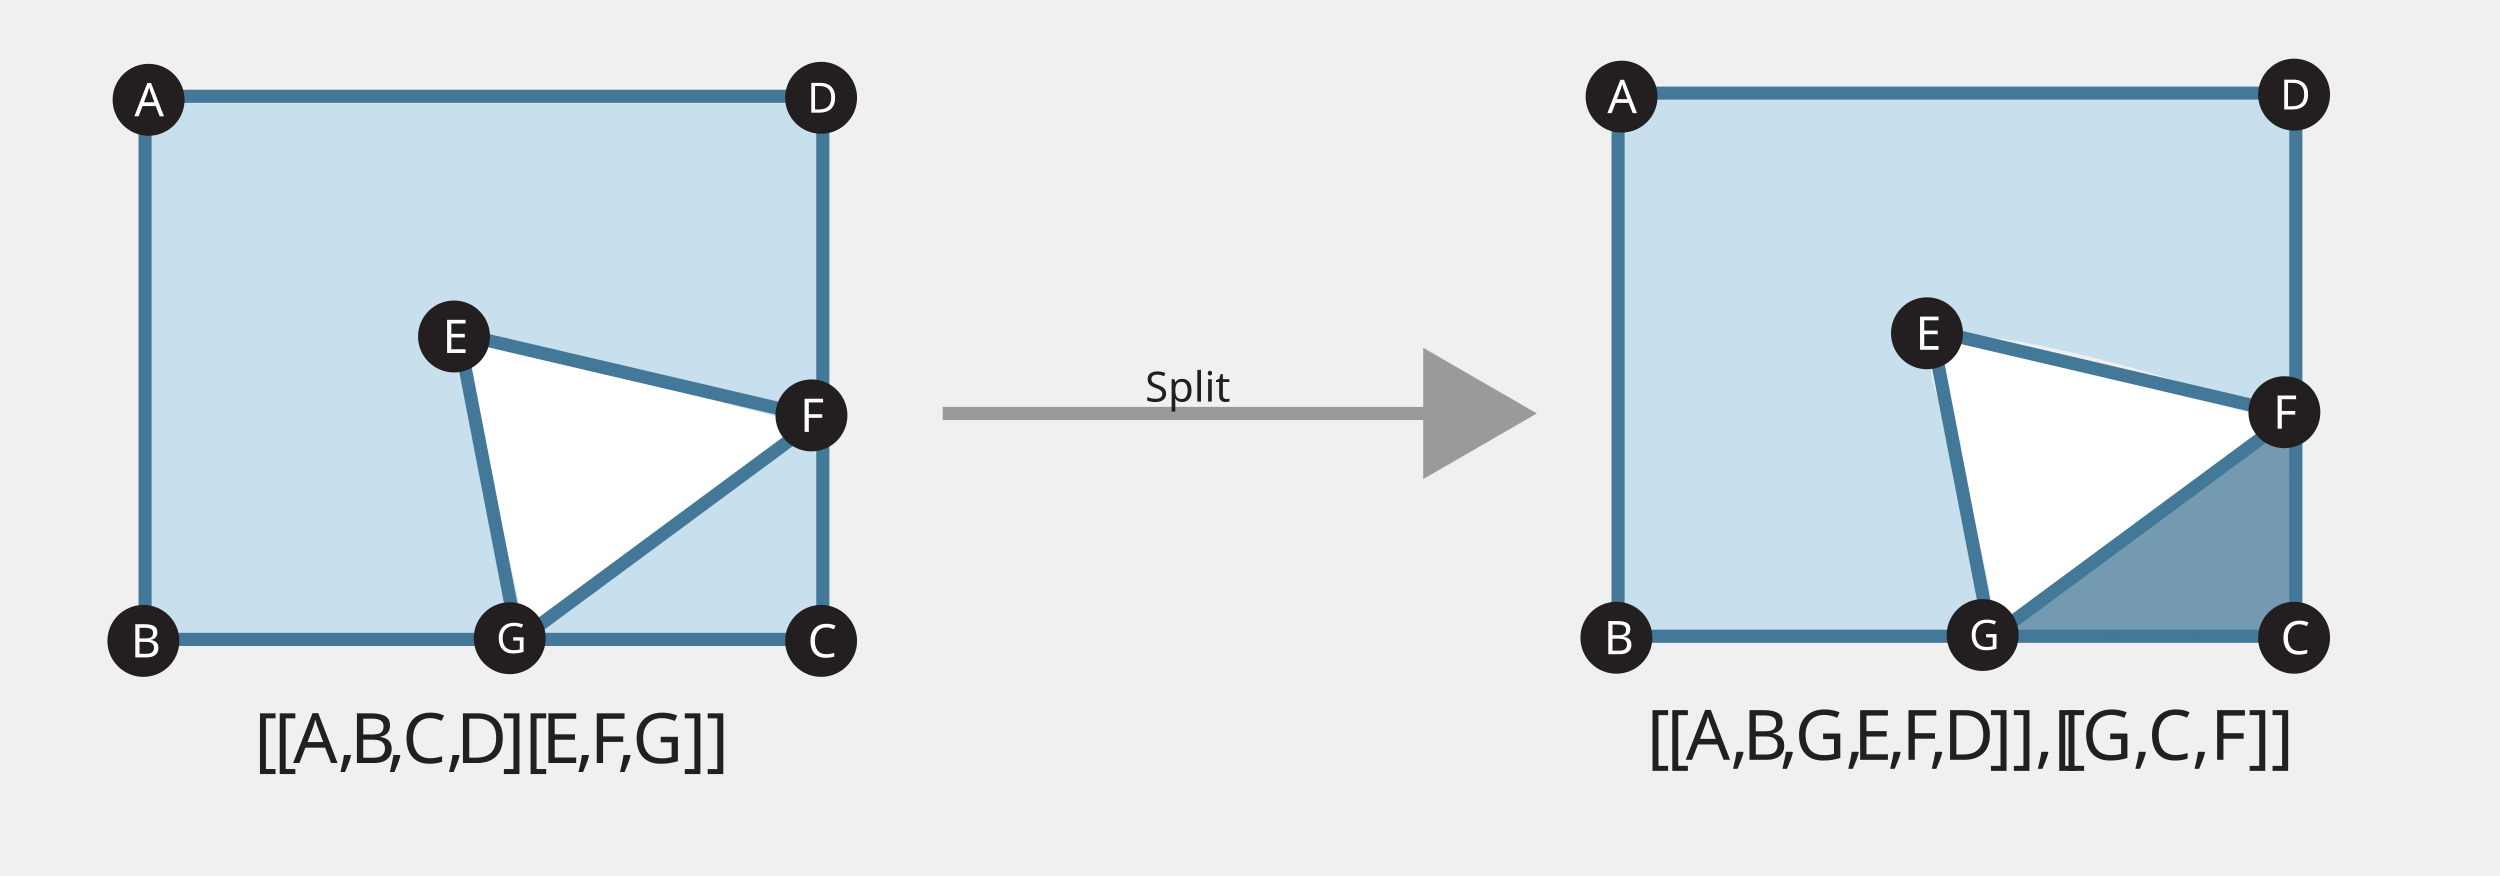
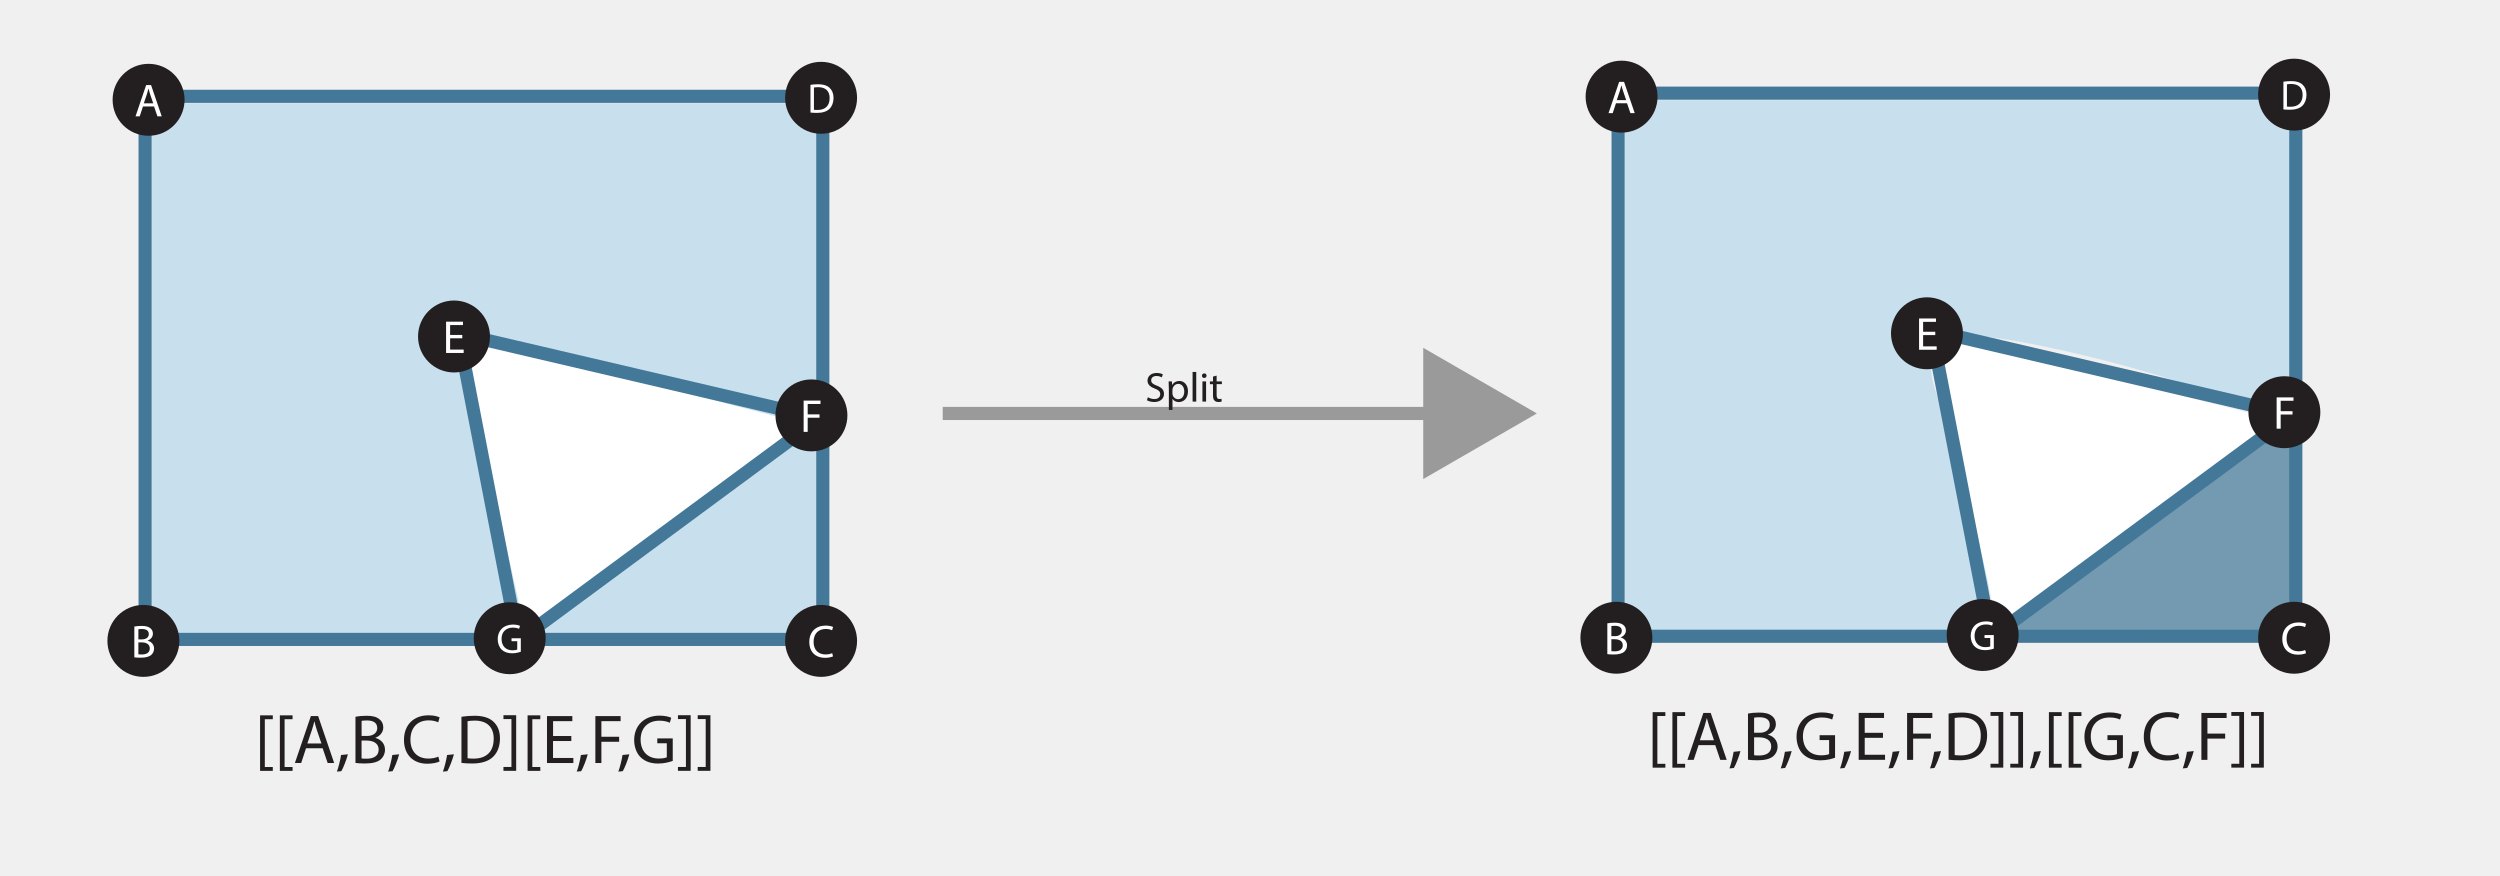
<svg xmlns="http://www.w3.org/2000/svg" id="Polygon" viewBox="0 0 538.58 188.6">
  <defs>
    <style>
-       .cls-1, .cls-2, .cls-3 {
-         fill: #fff;
-       }
- 
-       .cls-1, .cls-3, .cls-4, .cls-5 {
-         font-family: MyriadPro-Regular, 'Myriad Pro';
-       }
- 
-       .cls-1, .cls-4 {
-         font-size: 9px;
-       }
- 
-       .cls-6 {
-         letter-spacing: -.01em;
-       }
- 
-       .cls-7 {
-         letter-spacing: 0em;
-       }
- 
-       .cls-8 {
-         letter-spacing: -.01em;
-       }
- 
-       .cls-9, .cls-4, .cls-5 {
+       .cls-1 {
        fill: #231f20;
      }

-       .cls-10 {
+       .cls-2 {
        fill: #6dbae7;
        opacity: .31;
      }

-       .cls-11 {
+       .cls-3 {
+         fill: #fff;
+       }
+ 
+       .cls-4 {
        stroke: #9b9a9a;
      }

-       .cls-11, .cls-12 {
+       .cls-4, .cls-5, .cls-6 {
        fill: none;
+       }
+ 
+       .cls-4, .cls-6 {
        stroke-miterlimit: 10;
        stroke-width: 2.83px;
      }

-       .cls-13 {
+       .cls-7 {
        fill: #9b9a9a;
      }

-       .cls-14 {
-         letter-spacing: -.01em;
-       }
- 
-       .cls-15 {
-         letter-spacing: 0em;
-       }
- 
-       .cls-16 {
+       .cls-8 {
        fill: #437898;
        opacity: .72;
      }

-       .cls-12 {
+       .cls-6 {
        stroke: #437898;
-       }
- 
-       .cls-3 {
-         font-size: 10px;
-       }
- 
-       .cls-17 {
-         letter-spacing: 0em;
-       }
- 
-       .cls-18 {
-         letter-spacing: -.1em;
-       }
- 
-       .cls-19 {
-         letter-spacing: 0em;
-       }
- 
-       .cls-5 {
-         font-size: 15px;
-       }
- 
-       .cls-20 {
-         letter-spacing: 0em;
-       }
- 
-       .cls-21 {
-         letter-spacing: -.01em;
-       }
- 
-       .cls-22 {
-         letter-spacing: -.01em;
-       }
- 
-       .cls-23 {
-         letter-spacing: -.1em;
      }
    </style>
  </defs>
  <g>
    <g>
-       <line class="cls-11" x1="203.09" y1="89.07" x2="310.74" y2="89.07" />
-       <polygon class="cls-13" points="306.61 103.2 331.09 89.07 306.61 74.93 306.61 103.2" />
+       <line class="cls-4" x1="203.09" y1="89.07" x2="310.74" y2="89.07" />
+       <polygon class="cls-7" points="306.61 103.2 331.09 89.07 306.61 74.93 306.61 103.2" />
    </g>
-     <text class="cls-4" transform="translate(246.7 86.52)">
-       <tspan x="0" y="0">Split</tspan>
-     </text>
+     <g>
+       <rect class="cls-5" x="203.09" y="80.13" width="104" height="17.93" />
+       <path class="cls-1" d="M247.28,85.57c.35.21.86.4,1.4.4.8,0,1.27-.42,1.27-1.04,0-.57-.32-.89-1.14-1.21-.99-.35-1.6-.87-1.6-1.72,0-.95.78-1.65,1.96-1.65.62,0,1.07.14,1.34.3l-.22.64c-.2-.11-.6-.29-1.15-.29-.83,0-1.14.49-1.14.91,0,.57.37.85,1.21,1.17,1.03.4,1.55.89,1.55,1.78,0,.94-.69,1.75-2.12,1.75-.58,0-1.22-.17-1.55-.39l.2-.66Z" />
+       <path class="cls-1" d="M251.8,83.59c0-.56-.02-1.01-.04-1.42h.71l.04.75h.02c.32-.53.84-.85,1.55-.85,1.05,0,1.85.89,1.85,2.21,0,1.57-.95,2.34-1.98,2.34-.58,0-1.08-.25-1.34-.68h-.02v2.37h-.78v-4.72ZM252.58,84.75c0,.12.02.23.04.32.14.55.62.93,1.19.93.84,0,1.32-.68,1.32-1.68,0-.87-.46-1.62-1.3-1.62-.54,0-1.04.39-1.2.98-.03.1-.05.21-.05.32v.75Z" />
+       <path class="cls-1" d="M256.92,80.13h.79v6.39h-.79v-6.39Z" />
+       <path class="cls-1" d="M259.92,80.94c0,.27-.19.49-.5.49-.28,0-.48-.21-.48-.49s.21-.5.5-.5.49.22.49.5ZM259.04,86.52v-4.36h.79v4.36h-.79Z" />
+       <path class="cls-1" d="M262.1,80.91v1.25h1.13v.6h-1.13v2.35c0,.54.15.85.59.85.21,0,.36-.03.46-.05l.04.59c-.15.06-.4.11-.7.11-.37,0-.67-.12-.86-.33-.23-.23-.31-.62-.31-1.13v-2.38h-.67v-.6h.67v-1.04l.77-.21Z" />
+     </g>
  </g>
  <g>
-     <rect class="cls-10" x="32.76" y="22.25" width="145" height="115" />
-     <rect class="cls-12" x="31.26" y="20.75" width="146" height="117" />
-     <circle class="cls-9" cx="32.01" cy="21.5" r="7.75" />
-     <text class="cls-3" transform="translate(28.95 25.05)">
-       <tspan x="0" y="0">A</tspan>
-     </text>
-     <circle class="cls-9" cx="176.89" cy="138.07" r="7.75" />
-     <text class="cls-3" transform="translate(173.99 141.62)">
-       <tspan x="0" y="0">C</tspan>
-     </text>
-     <circle class="cls-9" cx="30.89" cy="138.07" r="7.75" />
-     <text class="cls-3" transform="translate(28.18 141.62)">
-       <tspan x="0" y="0">B</tspan>
-     </text>
-     <circle class="cls-9" cx="176.89" cy="21.07" r="7.75" />
-     <text class="cls-1" transform="translate(173.9 24.27)">
-       <tspan x="0" y="0">D</tspan>
-     </text>
-     <text class="cls-5" transform="translate(54.8 164.38)">
-       <tspan x="0" y="0">[</tspan>
-       <tspan class="cls-14" x="4.26" y="0">[</tspan>
-       <tspan class="cls-17" x="8.35" y="0">A,</tspan>
-       <tspan class="cls-6" x="20.64" y="0">B</tspan>
-       <tspan x="28.58" y="0">,C,</tspan>
-       <tspan class="cls-20" x="43.48" y="0">D</tspan>
-       <tspan x="53.37" y="0">][</tspan>
-       <tspan class="cls-15" x="61.89" y="0">E</tspan>
-       <tspan x="69.21" y="0">,</tspan>
-       <tspan class="cls-23" x="72.31" y="0">F</tspan>
-       <tspan x="78.16" y="0">,G]]</tspan>
-     </text>
-     <polygon class="cls-2" points="98.98 72.03 113.27 136.61 176 91.99 98.98 72.03" />
-     <line class="cls-12" x1="99.59" y1="76.07" x2="111.59" y2="138.07" />
-     <line class="cls-12" x1="176.59" y1="90.07" x2="111.59" y2="138.07" />
-     <line class="cls-12" x1="99.59" y1="72.07" x2="176.59" y2="90.07" />
-     <circle class="cls-9" cx="174.81" cy="89.49" r="7.75" />
-     <text class="cls-3" transform="translate(172.37 93.04)">
-       <tspan x="0" y="0">F</tspan>
-     </text>
-     <circle class="cls-9" cx="109.81" cy="137.49" r="7.75" />
-     <text class="cls-1" transform="translate(106.9 140.68)">
-       <tspan x="0" y="0">G</tspan>
-     </text>
-     <circle class="cls-9" cx="97.81" cy="72.49" r="7.75" />
-     <text class="cls-3" transform="translate(95.35 76.04)">
-       <tspan x="0" y="0">E</tspan>
-     </text>
+     <rect class="cls-2" x="32.76" y="22.25" width="145" height="115" />
+     <rect class="cls-6" x="31.26" y="20.75" width="146" height="117" />
+     <g>
+       <circle class="cls-1" cx="32.01" cy="21.5" r="7.75" />
+       <path class="cls-3" d="M30.8,22.94l-.7,2.12h-.9l2.29-6.74h1.05l2.3,6.74h-.93l-.72-2.12h-2.39ZM33.01,22.26l-.66-1.94c-.15-.44-.25-.84-.35-1.23h-.02c-.1.4-.21.81-.34,1.22l-.66,1.95h2.03Z" />
+     </g>
+     <g>
+       <circle class="cls-1" cx="176.89" cy="138.07" r="7.75" />
+       <path class="cls-3" d="M179.46,141.4c-.32.16-.96.32-1.78.32-1.9,0-3.33-1.2-3.33-3.41s1.43-3.54,3.52-3.54c.84,0,1.37.18,1.6.3l-.21.71c-.33-.16-.8-.28-1.36-.28-1.58,0-2.63,1.01-2.63,2.78,0,1.65.95,2.71,2.59,2.71.53,0,1.07-.11,1.42-.28l.18.69Z" />
+     </g>
+     <g>
+       <circle class="cls-1" cx="30.89" cy="138.07" r="7.75" />
+       <path class="cls-3" d="M28.94,134.98c.38-.08.98-.14,1.59-.14.87,0,1.43.15,1.85.49.35.26.56.66.56,1.19,0,.65-.43,1.22-1.14,1.48v.02c.64.16,1.39.69,1.39,1.69,0,.58-.23,1.02-.57,1.35-.47.43-1.23.63-2.33.63-.6,0-1.06-.04-1.35-.08v-6.63ZM29.81,137.74h.79c.92,0,1.46-.48,1.46-1.13,0-.79-.6-1.1-1.48-1.1-.4,0-.63.03-.77.06v2.17ZM29.81,140.96c.17.03.42.04.73.04.9,0,1.73-.33,1.73-1.31,0-.92-.79-1.3-1.74-1.3h-.72v2.57Z" />
+     </g>
+     <g>
+       <circle class="cls-1" cx="176.89" cy="21.07" r="7.75" />
+       <path class="cls-3" d="M174.58,18.28c.48-.07,1.04-.13,1.67-.13,1.13,0,1.93.26,2.46.76.54.5.86,1.2.86,2.18s-.31,1.8-.87,2.36c-.57.57-1.5.87-2.68.87-.56,0-1.03-.03-1.42-.07v-5.97ZM175.36,23.65c.2.04.49.04.79.04,1.67,0,2.58-.94,2.58-2.57,0-1.43-.8-2.34-2.46-2.34-.41,0-.71.04-.92.08v4.79Z" />
+     </g>
+     <g>
+       <rect class="cls-5" x="37.24" y="153.73" width="134.61" height="23.48" />
+       <path class="cls-1" d="M56.03,166.06v-11.95h2.74v.83h-1.72v10.3h1.72v.83h-2.74Z" />
+       <path class="cls-1" d="M60.29,166.06v-11.95h2.74v.83h-1.72v10.3h1.72v.83h-2.74Z" />
+       <path class="cls-1" d="M65.93,161.2l-1.05,3.18h-1.35l3.44-10.11h1.57l3.45,10.11h-1.4l-1.08-3.18h-3.58ZM69.25,160.18l-.99-2.91c-.22-.66-.38-1.26-.52-1.85h-.03c-.15.6-.31,1.22-.51,1.83l-.99,2.92h3.04Z" />
+       <path class="cls-1" d="M72.58,166.23c.33-.88.73-2.49.9-3.58l1.47-.15c-.34,1.27-1,2.94-1.42,3.64l-.94.09Z" />
+       <path class="cls-1" d="M76.58,154.41c.57-.12,1.47-.21,2.38-.21,1.3,0,2.15.22,2.77.74.52.39.84.99.84,1.78,0,.98-.65,1.83-1.71,2.22v.03c.96.24,2.08,1.04,2.08,2.54,0,.87-.34,1.53-.85,2.03-.71.64-1.84.94-3.49.94-.9,0-1.59-.06-2.02-.12v-9.94ZM77.89,158.55h1.19c1.38,0,2.19-.72,2.19-1.69,0-1.19-.9-1.65-2.22-1.65-.6,0-.94.04-1.15.09v3.25ZM77.89,163.39c.25.04.63.06,1.1.06,1.35,0,2.59-.5,2.59-1.96,0-1.38-1.19-1.95-2.61-1.95h-1.08v3.85Z" />
+       <path class="cls-1" d="M83.62,166.23c.33-.88.73-2.49.9-3.58l1.47-.15c-.34,1.27-1,2.94-1.42,3.64l-.94.09Z" />
+       <path class="cls-1" d="M94.69,164.05c-.48.24-1.44.48-2.67.48-2.85,0-4.99-1.8-4.99-5.12s2.15-5.31,5.28-5.31c1.26,0,2.05.27,2.4.45l-.31,1.06c-.5-.24-1.2-.42-2.04-.42-2.37,0-3.94,1.51-3.94,4.17,0,2.47,1.42,4.06,3.88,4.06.79,0,1.6-.17,2.13-.42l.27,1.04Z" />
+       <path class="cls-1" d="M95.42,166.23c.33-.88.73-2.49.9-3.58l1.47-.15c-.34,1.27-1,2.94-1.42,3.64l-.94.09Z" />
+       <path class="cls-1" d="M99.43,154.41c.79-.12,1.74-.21,2.77-.21,1.87,0,3.21.43,4.09,1.26.9.83,1.42,2,1.42,3.63s-.51,3-1.46,3.93c-.94.95-2.5,1.46-4.47,1.46-.93,0-1.71-.04-2.37-.12v-9.94ZM100.73,163.35c.33.06.81.08,1.32.08,2.79,0,4.31-1.56,4.31-4.29.01-2.38-1.33-3.9-4.1-3.9-.67,0-1.18.06-1.53.13v7.98Z" />
+       <path class="cls-1" d="M111.2,154.09v11.97h-2.74v-.83h1.72v-10.32h-1.72v-.83h2.74Z" />
+       <path class="cls-1" d="M113.66,166.06v-11.95h2.74v.83h-1.72v10.3h1.72v.83h-2.74Z" />
+       <path class="cls-1" d="M123.07,159.64h-3.93v3.65h4.38v1.09h-5.68v-10.11h5.46v1.09h-4.15v3.2h3.93v1.08Z" />
+       <path class="cls-1" d="M124.25,166.23c.33-.88.73-2.49.9-3.58l1.47-.15c-.34,1.27-1,2.94-1.42,3.64l-.94.09Z" />
+       <path class="cls-1" d="M128.26,154.27h5.44v1.09h-4.14v3.36h3.82v1.08h-3.82v4.58h-1.3v-10.11Z" />
+       <path class="cls-1" d="M133.21,166.23c.33-.88.74-2.49.9-3.58l1.47-.15c-.34,1.27-1,2.94-1.42,3.64l-.95.09Z" />
+       <path class="cls-1" d="M144.91,163.93c-.58.21-1.74.56-3.1.56-1.53,0-2.79-.39-3.78-1.33-.87-.84-1.41-2.19-1.41-3.77.02-3.01,2.08-5.22,5.47-5.22,1.17,0,2.08.25,2.52.46l-.31,1.07c-.54-.24-1.21-.44-2.23-.44-2.46,0-4.06,1.53-4.06,4.07s1.54,4.08,3.9,4.08c.85,0,1.44-.12,1.74-.27v-3.01h-2.05v-1.05h3.33v4.86Z" />
+       <path class="cls-1" d="M148.79,154.09v11.97h-2.74v-.83h1.72v-10.32h-1.72v-.83h2.74Z" />
+       <path class="cls-1" d="M153.05,154.09v11.97h-2.74v-.83h1.72v-10.32h-1.72v-.83h2.74Z" />
+     </g>
+     <polygon class="cls-3" points="98.98 72.03 113.27 136.61 176 91.99 98.98 72.03" />
+     <line class="cls-6" x1="99.59" y1="76.07" x2="111.59" y2="138.07" />
+     <line class="cls-6" x1="176.59" y1="90.07" x2="111.59" y2="138.07" />
+     <line class="cls-6" x1="99.59" y1="72.07" x2="176.59" y2="90.07" />
+     <g>
+       <circle class="cls-1" cx="174.81" cy="89.49" r="7.75" />
+       <path class="cls-3" d="M173.13,86.3h3.63v.73h-2.76v2.24h2.55v.72h-2.55v3.05h-.87v-6.74Z" />
+     </g>
+     <g>
+       <circle class="cls-1" cx="109.81" cy="137.49" r="7.75" />
+       <path class="cls-3" d="M112.2,140.41c-.35.12-1.04.33-1.86.33-.92,0-1.67-.23-2.27-.8-.52-.5-.85-1.31-.85-2.26,0-1.81,1.25-3.13,3.29-3.13.7,0,1.25.15,1.51.28l-.19.64c-.32-.14-.73-.26-1.34-.26-1.48,0-2.44.92-2.44,2.44s.93,2.45,2.34,2.45c.51,0,.86-.07,1.04-.16v-1.81h-1.23v-.63h2v2.92Z" />
+     </g>
+     <g>
+       <circle class="cls-1" cx="97.81" cy="72.49" r="7.75" />
+       <path class="cls-3" d="M99.59,72.88h-2.62v2.43h2.92v.73h-3.79v-6.74h3.64v.73h-2.77v2.13h2.62v.72Z" />
+     </g>
  </g>
  <g>
-     <path class="cls-10" d="M429.09,137.57c-23.84-.33-47.69-.67-71.53-1-4.12,0-7.47-3.34-7.47-7.47V29.04c0-4.12,3.34-7.47,7.47-7.47h130.06c4.12,0,7.47,3.34,7.47,7.47v62.53c-22.53-9.23-41.39-14.18-55-17-10.56-2.19-19.77-3.48-23,1-2.98,4.13.8,10.85,4,19,3.69,9.41,7.71,23.54,8,43Z" />
-     <rect class="cls-12" x="348.59" y="20.07" width="146" height="117" />
-     <polyline class="cls-16" points="428.91 137.38 493.91 89.38 494.59 137.07" />
-     <circle class="cls-9" cx="349.34" cy="20.82" r="7.75" />
-     <text class="cls-3" transform="translate(346.28 24.37)">
-       <tspan x="0" y="0">A</tspan>
-     </text>
-     <circle class="cls-9" cx="494.22" cy="137.39" r="7.75" />
-     <text class="cls-3" transform="translate(491.32 140.94)">
-       <tspan x="0" y="0">C</tspan>
-     </text>
-     <circle class="cls-9" cx="348.22" cy="137.39" r="7.75" />
-     <text class="cls-3" transform="translate(345.51 140.94)">
-       <tspan x="0" y="0">B</tspan>
-     </text>
-     <circle class="cls-9" cx="494.22" cy="20.39" r="7.75" />
-     <text class="cls-1" transform="translate(491.22 23.58)">
-       <tspan x="0" y="0">D</tspan>
-     </text>
-     <text class="cls-5" transform="translate(354.8 163.69)">
-       <tspan x="0" y="0">[</tspan>
-       <tspan class="cls-21" x="4.26" y="0">[</tspan>
-       <tspan class="cls-19" x="8.35" y="0">A,</tspan>
-       <tspan class="cls-8" x="20.64" y="0">B</tspan>
-       <tspan x="28.58" y="0">,G,</tspan>
-       <tspan class="cls-15" x="44.48" y="0">E</tspan>
-       <tspan x="51.79" y="0">,</tspan>
-       <tspan class="cls-18" x="54.9" y="0">F</tspan>
-       <tspan x="60.75" y="0">,</tspan>
-       <tspan class="cls-7" x="63.85" y="0">D</tspan>
-       <tspan x="73.74" y="0">]],[</tspan>
-       <tspan class="cls-22" x="89.62" y="0">[</tspan>
-       <tspan x="93.7" y="0">G,C,F]]</tspan>
-     </text>
-     <polygon class="cls-2" points="416.3 71.34 430.6 135.93 493.33 91.3 416.3 71.34" />
-     <line class="cls-12" x1="416.91" y1="75.38" x2="428.91" y2="137.38" />
-     <line class="cls-12" x1="493.91" y1="89.38" x2="428.91" y2="137.38" />
-     <line class="cls-12" x1="416.91" y1="71.38" x2="493.91" y2="89.38" />
-     <circle class="cls-9" cx="492.13" cy="88.8" r="7.75" />
-     <text class="cls-3" transform="translate(489.7 92.35)">
-       <tspan x="0" y="0">F</tspan>
-     </text>
-     <circle class="cls-9" cx="427.13" cy="136.8" r="7.75" />
-     <text class="cls-1" transform="translate(424.22 139.99)">
-       <tspan x="0" y="0">G</tspan>
-     </text>
-     <circle class="cls-9" cx="415.13" cy="71.8" r="7.75" />
-     <text class="cls-3" transform="translate(412.67 75.35)">
-       <tspan x="0" y="0">E</tspan>
-     </text>
+     <path class="cls-2" d="M429.09,137.57c-23.84-.33-47.69-.67-71.53-1-4.12,0-7.47-3.34-7.47-7.47V29.04c0-4.12,3.34-7.47,7.47-7.47h130.06c4.12,0,7.47,3.34,7.47,7.47v62.53c-22.53-9.23-41.39-14.18-55-17-10.56-2.19-19.77-3.48-23,1-2.98,4.13.8,10.85,4,19,3.69,9.41,7.71,23.54,8,43Z" />
+     <rect class="cls-6" x="348.59" y="20.07" width="146" height="117" />
+     <polyline class="cls-8" points="428.91 137.38 493.91 89.38 494.59 137.07" />
+     <g>
+       <circle class="cls-1" cx="349.34" cy="20.82" r="7.75" />
+       <path class="cls-3" d="M348.13,22.25l-.7,2.12h-.9l2.29-6.74h1.05l2.3,6.74h-.93l-.72-2.12h-2.39ZM350.33,21.57l-.66-1.94c-.15-.44-.25-.84-.35-1.23h-.02c-.1.4-.21.81-.34,1.22l-.66,1.95h2.03Z" />
+     </g>
+     <g>
+       <circle class="cls-1" cx="494.22" cy="137.39" r="7.75" />
+       <path class="cls-3" d="M496.79,140.72c-.32.16-.96.32-1.78.32-1.9,0-3.33-1.2-3.33-3.41s1.43-3.54,3.52-3.54c.84,0,1.37.18,1.6.3l-.21.71c-.33-.16-.8-.28-1.36-.28-1.58,0-2.63,1.01-2.63,2.78,0,1.65.95,2.71,2.59,2.71.53,0,1.07-.11,1.42-.28l.18.69Z" />
+     </g>
+     <g>
+       <circle class="cls-1" cx="348.22" cy="137.39" r="7.75" />
+       <path class="cls-3" d="M346.27,134.29c.38-.08.98-.14,1.59-.14.87,0,1.43.15,1.85.49.35.26.56.66.56,1.19,0,.65-.43,1.22-1.14,1.48v.02c.64.16,1.39.69,1.39,1.69,0,.58-.23,1.02-.57,1.35-.47.43-1.23.63-2.33.63-.6,0-1.06-.04-1.35-.08v-6.63ZM347.14,137.05h.79c.92,0,1.46-.48,1.46-1.13,0-.79-.6-1.1-1.48-1.1-.4,0-.63.03-.77.06v2.17ZM347.14,140.28c.17.03.42.04.73.04.9,0,1.73-.33,1.73-1.31,0-.92-.79-1.3-1.74-1.3h-.72v2.57Z" />
+     </g>
+     <g>
+       <circle class="cls-1" cx="494.22" cy="20.39" r="7.75" />
+       <path class="cls-3" d="M491.91,17.6c.48-.07,1.04-.13,1.67-.13,1.13,0,1.93.26,2.46.76.54.5.85,1.2.85,2.18s-.31,1.8-.87,2.36c-.57.57-1.5.87-2.68.87-.56,0-1.03-.03-1.42-.07v-5.97ZM492.69,22.96c.2.04.49.04.79.04,1.67,0,2.58-.94,2.58-2.57,0-1.43-.8-2.34-2.46-2.34-.41,0-.71.04-.92.08v4.79Z" />
+     </g>
+     <g>
+       <rect class="cls-5" x="354.56" y="153.05" width="134.61" height="23.48" />
+       <path class="cls-1" d="M356.03,165.37v-11.95h2.74v.83h-1.72v10.3h1.72v.83h-2.74Z" />
+       <path class="cls-1" d="M360.29,165.37v-11.95h2.74v.83h-1.72v10.3h1.72v.83h-2.74Z" />
+       <path class="cls-1" d="M365.93,160.52l-1.05,3.18h-1.35l3.43-10.11h1.58l3.45,10.11h-1.39l-1.08-3.18h-3.58ZM369.25,159.49l-.99-2.91c-.22-.66-.38-1.26-.53-1.85h-.03c-.15.6-.32,1.22-.51,1.83l-.99,2.92h3.04Z" />
+       <path class="cls-1" d="M372.58,165.54c.33-.88.73-2.49.9-3.58l1.47-.15c-.34,1.27-1,2.94-1.42,3.64l-.94.09Z" />
+       <path class="cls-1" d="M376.58,153.72c.57-.12,1.47-.21,2.38-.21,1.3,0,2.15.22,2.78.74.52.39.84.99.84,1.78,0,.98-.65,1.83-1.71,2.22v.03c.96.24,2.08,1.04,2.08,2.54,0,.87-.34,1.53-.86,2.03-.71.64-1.84.94-3.49.94-.9,0-1.59-.06-2.03-.12v-9.94ZM377.89,157.86h1.19c1.38,0,2.19-.72,2.19-1.69,0-1.19-.9-1.65-2.22-1.65-.6,0-.95.04-1.16.09v3.25ZM377.89,162.7c.25.04.63.06,1.1.06,1.35,0,2.59-.5,2.59-1.96,0-1.38-1.19-1.95-2.61-1.95h-1.08v3.85Z" />
+       <path class="cls-1" d="M383.62,165.54c.33-.88.74-2.49.9-3.58l1.47-.15c-.34,1.27-1,2.94-1.42,3.64l-.95.09Z" />
+       <path class="cls-1" d="M395.32,163.24c-.58.21-1.74.56-3.1.56-1.53,0-2.79-.39-3.78-1.33-.87-.84-1.41-2.19-1.41-3.77.01-3.01,2.08-5.22,5.47-5.22,1.17,0,2.08.25,2.52.46l-.31,1.07c-.54-.24-1.21-.44-2.24-.44-2.46,0-4.06,1.53-4.06,4.07s1.54,4.08,3.9,4.08c.86,0,1.44-.12,1.74-.27v-3.01h-2.05v-1.05h3.33v4.86Z" />
+       <path class="cls-1" d="M396.41,165.54c.33-.88.74-2.49.9-3.58l1.47-.15c-.34,1.27-1,2.94-1.42,3.64l-.95.09Z" />
+       <path class="cls-1" d="M405.65,158.95h-3.93v3.65h4.38v1.09h-5.68v-10.11h5.46v1.09h-4.16v3.2h3.93v1.08Z" />
+       <path class="cls-1" d="M406.84,165.54c.33-.88.74-2.49.9-3.58l1.47-.15c-.34,1.27-1,2.94-1.42,3.64l-.95.09Z" />
+       <path class="cls-1" d="M410.84,153.59h5.45v1.09h-4.14v3.36h3.83v1.08h-3.83v4.58h-1.3v-10.11Z" />
+       <path class="cls-1" d="M415.79,165.54c.33-.88.74-2.49.9-3.58l1.47-.15c-.34,1.27-1,2.94-1.42,3.64l-.95.09Z" />
+       <path class="cls-1" d="M419.8,153.72c.79-.12,1.74-.21,2.78-.21,1.87,0,3.21.43,4.09,1.26.9.83,1.42,2,1.42,3.63s-.51,3-1.46,3.93c-.95.95-2.5,1.46-4.47,1.46-.93,0-1.71-.04-2.37-.12v-9.94ZM421.1,162.66c.33.06.81.08,1.32.08,2.79,0,4.3-1.56,4.3-4.29.01-2.38-1.33-3.9-4.09-3.9-.67,0-1.18.06-1.53.13v7.98Z" />
+       <path class="cls-1" d="M431.57,153.4v11.97h-2.75v-.83h1.72v-10.32h-1.72v-.83h2.75Z" />
+       <path class="cls-1" d="M435.83,153.4v11.97h-2.75v-.83h1.72v-10.32h-1.72v-.83h2.75Z" />
+       <path class="cls-1" d="M437.3,165.54c.33-.88.74-2.49.9-3.58l1.47-.15c-.34,1.27-1,2.94-1.42,3.64l-.95.09Z" />
+       <path class="cls-1" d="M441.4,165.37v-11.95h2.75v.83h-1.72v10.3h1.72v.83h-2.75Z" />
+       <path class="cls-1" d="M445.66,165.37v-11.95h2.75v.83h-1.72v10.3h1.72v.83h-2.75Z" />
+       <path class="cls-1" d="M457.34,163.24c-.58.21-1.74.56-3.1.56-1.53,0-2.79-.39-3.78-1.33-.87-.84-1.41-2.19-1.41-3.77.02-3.01,2.08-5.22,5.47-5.22,1.17,0,2.08.25,2.52.46l-.32,1.07c-.54-.24-1.21-.44-2.23-.44-2.46,0-4.07,1.53-4.07,4.07s1.54,4.08,3.9,4.08c.85,0,1.44-.12,1.74-.27v-3.01h-2.05v-1.05h3.33v4.86Z" />
+       <path class="cls-1" d="M458.44,165.54c.33-.88.73-2.49.9-3.58l1.47-.15c-.34,1.27-1,2.94-1.42,3.64l-.94.09Z" />
+       <path class="cls-1" d="M469.51,163.36c-.48.24-1.44.48-2.67.48-2.85,0-5-1.8-5-5.12s2.15-5.31,5.28-5.31c1.26,0,2.05.27,2.4.45l-.31,1.06c-.5-.24-1.2-.42-2.04-.42-2.37,0-3.95,1.51-3.95,4.17,0,2.47,1.42,4.06,3.88,4.06.79,0,1.61-.17,2.13-.42l.27,1.04Z" />
+       <path class="cls-1" d="M470.24,165.54c.33-.88.73-2.49.9-3.58l1.47-.15c-.34,1.27-1,2.94-1.42,3.64l-.94.09Z" />
+       <path class="cls-1" d="M474.25,153.59h5.44v1.09h-4.14v3.36h3.82v1.08h-3.82v4.58h-1.3v-10.11Z" />
+       <path class="cls-1" d="M483.44,153.4v11.97h-2.74v-.83h1.72v-10.32h-1.72v-.83h2.74Z" />
+       <path class="cls-1" d="M487.7,153.4v11.97h-2.74v-.83h1.72v-10.32h-1.72v-.83h2.74Z" />
+     </g>
+     <polygon class="cls-3" points="416.3 71.34 430.6 135.93 493.33 91.3 416.3 71.34" />
+     <line class="cls-6" x1="416.91" y1="75.38" x2="428.91" y2="137.38" />
+     <line class="cls-6" x1="493.91" y1="89.38" x2="428.91" y2="137.38" />
+     <line class="cls-6" x1="416.91" y1="71.38" x2="493.91" y2="89.38" />
+     <g>
+       <circle class="cls-1" cx="492.13" cy="88.8" r="7.75" />
+       <path class="cls-3" d="M490.46,85.61h3.63v.73h-2.76v2.24h2.55v.72h-2.55v3.05h-.87v-6.74Z" />
+     </g>
+     <g>
+       <circle class="cls-1" cx="427.13" cy="136.8" r="7.75" />
+       <path class="cls-3" d="M429.53,139.73c-.35.13-1.04.33-1.86.33-.92,0-1.67-.23-2.27-.8-.52-.5-.85-1.31-.85-2.26,0-1.81,1.25-3.13,3.29-3.13.7,0,1.25.15,1.51.28l-.19.64c-.32-.14-.73-.26-1.34-.26-1.48,0-2.44.92-2.44,2.44s.93,2.45,2.34,2.45c.51,0,.86-.07,1.04-.16v-1.81h-1.23v-.63h2v2.92Z" />
+     </g>
+     <g>
+       <circle class="cls-1" cx="415.13" cy="71.8" r="7.75" />
+       <path class="cls-3" d="M416.92,72.19h-2.62v2.43h2.92v.73h-3.79v-6.74h3.64v.73h-2.77v2.13h2.62v.72Z" />
+     </g>
  </g>
</svg>
